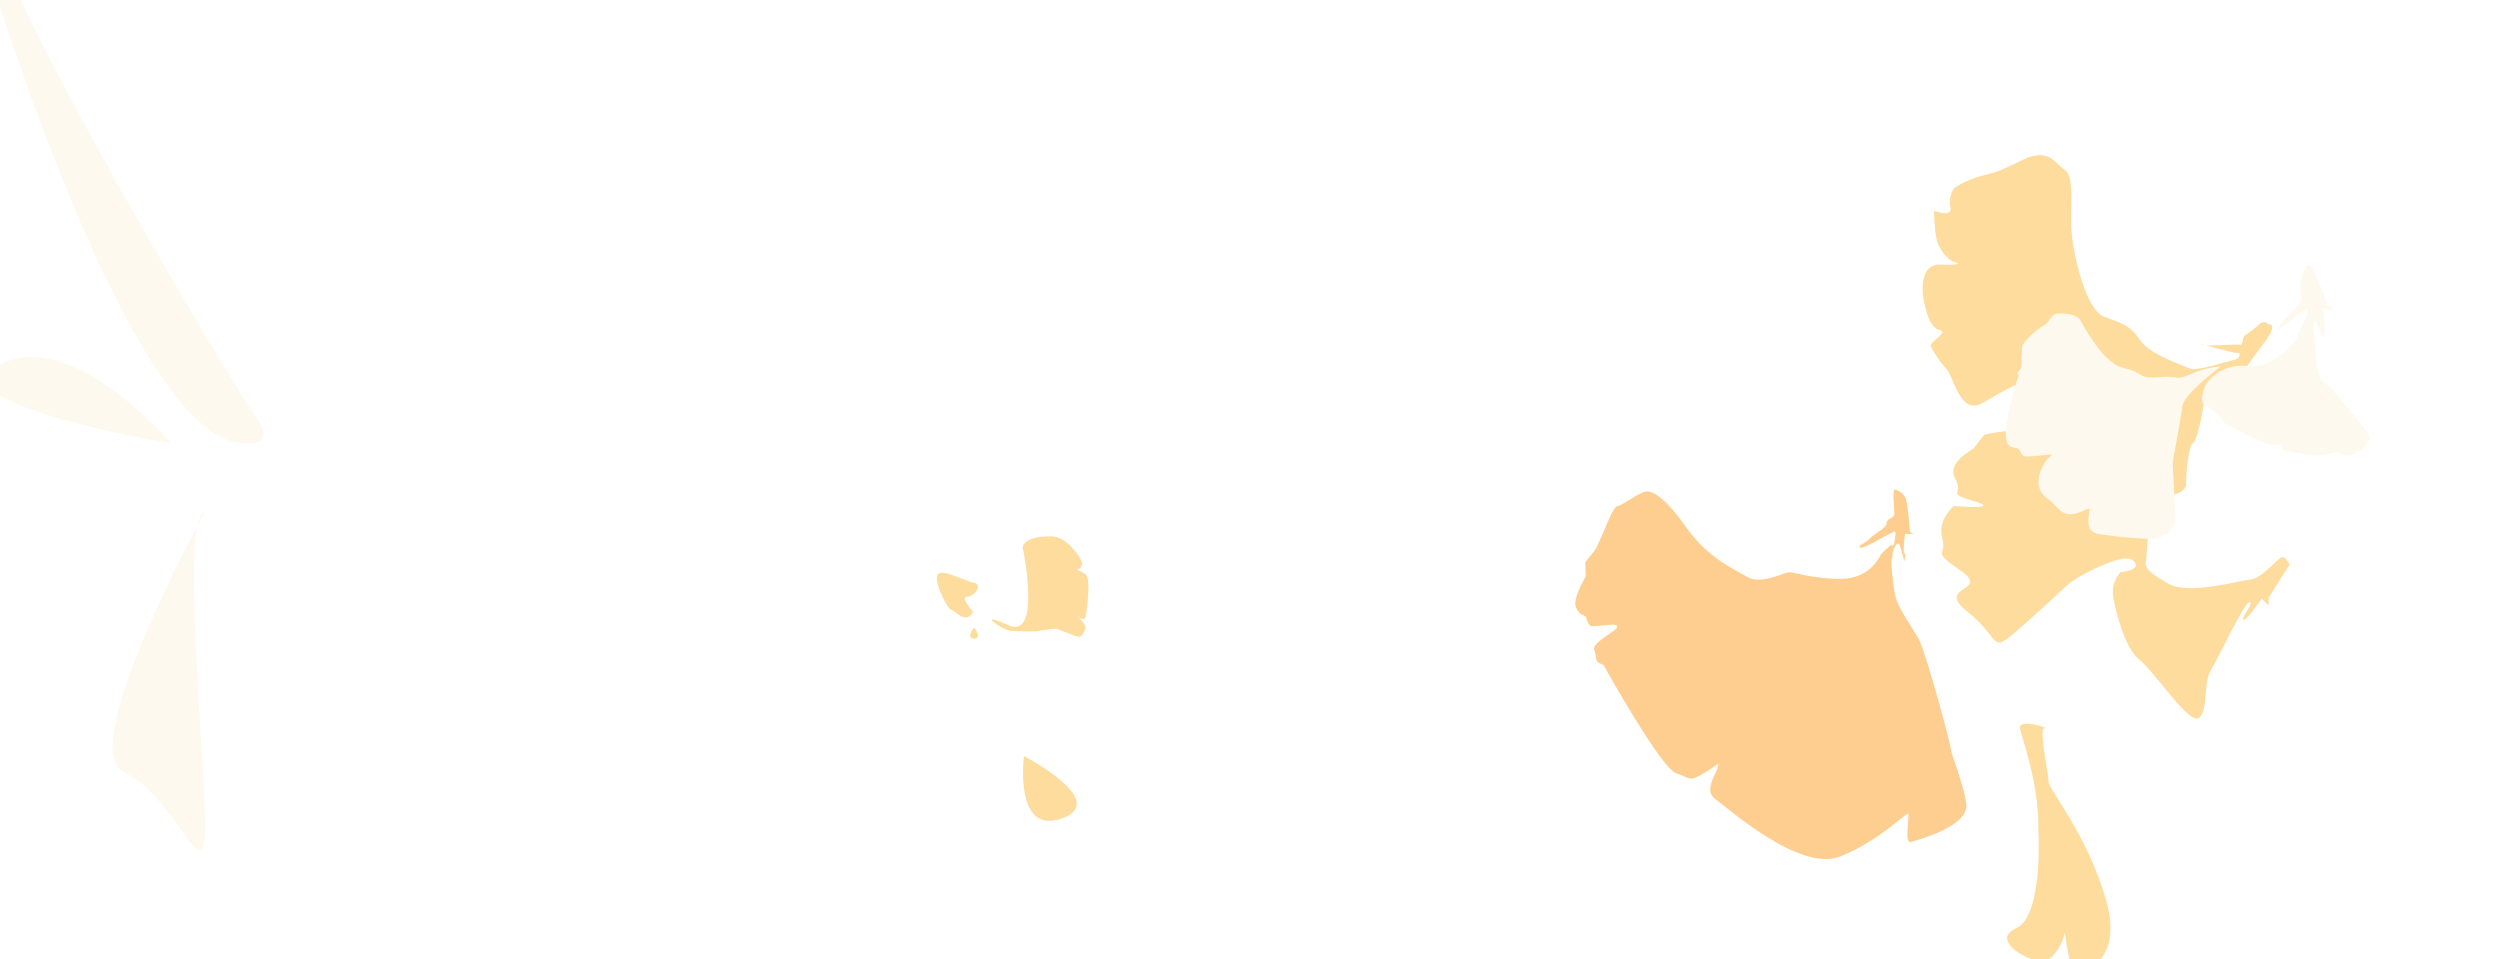
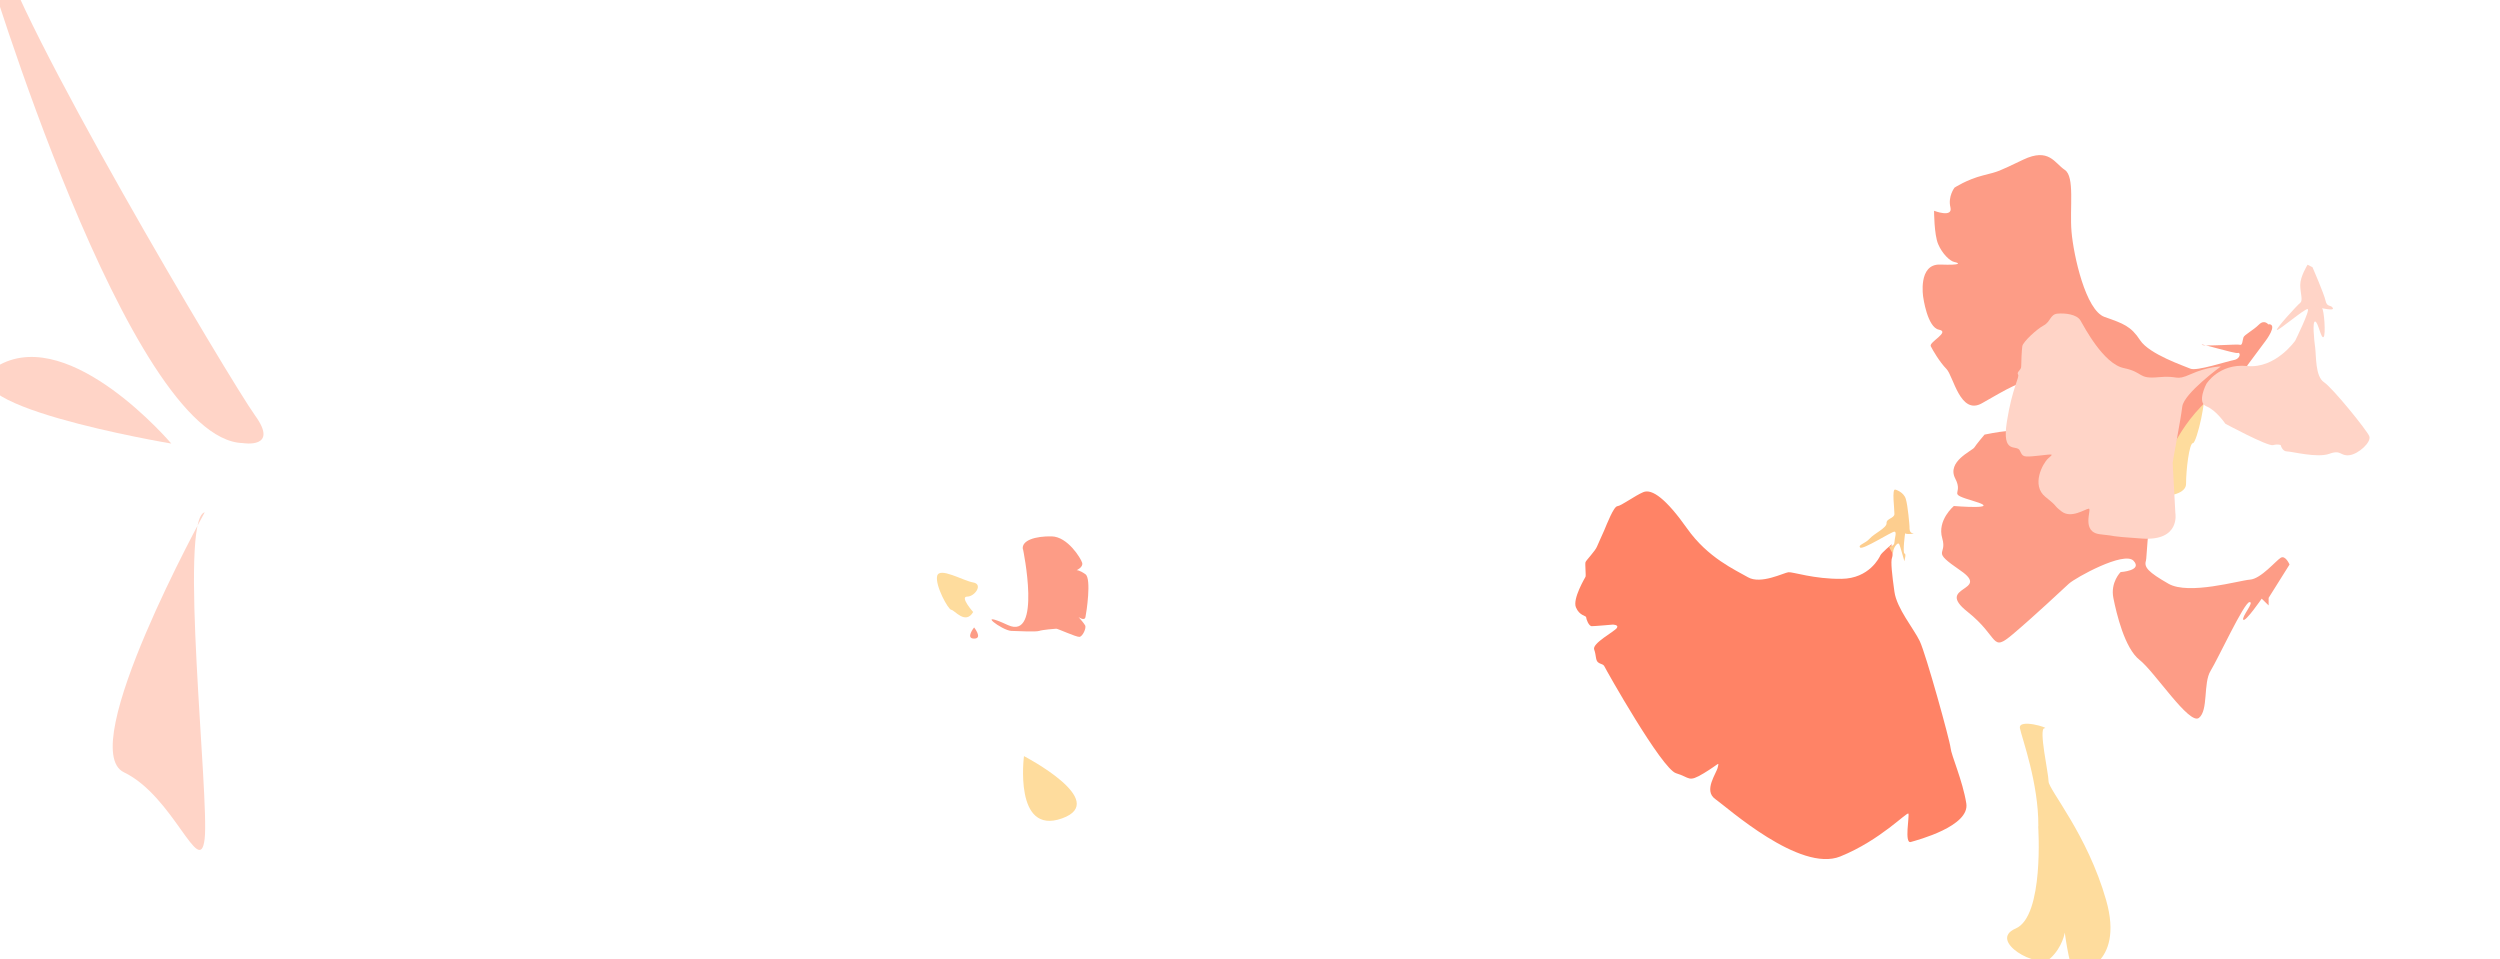
<svg xmlns="http://www.w3.org/2000/svg" id="_图层_1" data-name="图层_1" version="1.1" viewBox="0 0 1589.4 609.2">
  <g id="_图层_5">
    <path fill="#fedc9d" d="M1369.8,315.8s20,.5,20-8.2,2-25.9,4.4-25.9,9.6-31.5,6-30.9-32.4,20.1-32.4,20.1l2,44.9h0Z" />
  </g>
  <g id="_图层_4">
-     <path fill="#fedc9d" d="M1442.2,206.4s-2.5-3.6-6.1,0-9.2,6.4-9.8,8.1-.6,5.3-2.2,4.7-22.6,1.2-24.2,0,20.9,5.8,22.8,5.2,1.9,3.7-2.5,4.5-23.7,7.2-27.6,5.5-26.2-9.2-32-18.1-10.6-10.6-22.6-14.8-19.7-39-21-54.1,2.2-35.1-4.3-39.4-10-14.3-26.4-6.5c-16.4,7.8-15.2,7.4-25.5,10s-18.2,7.8-18.2,7.8c0,0-4.3,5.6-2.6,12.5s-10.4,2.2-10.4,2.2c0,0,0,15.1,2.6,21.2s7.4,10.8,10.4,11.4,5.2,2.1-9.1,1.6-10.8,20.7-10.8,20.7c0,0,2.6,19.3,10,20.7s-6.5,7.9-5.2,10.5,5.6,10,10,14.5,8.7,29.6,22.5,21.8,29.9-17.8,27.3-10-6.9,27.3-11.9,27.7-13.7,2.2-13.7,2.2c0,0-5.2,6.1-6.5,8.2s-17.8,8.9-12.1,19.8-6.5,8.8,12.1,14.4-13,3-13,3c0,0-10.8,9-7.4,20.5s-7.8,7.2,11.7,20.6-16.6,9.5,4.2,26,14.8,26.4,29.1,14.3,31.2-28.1,35.5-32,35.1-20.9,41.1-14.6-8.2,7.2-8.2,7.2c0,0-6.6,6.5-4.6,16.5s7.2,32,16.7,39.4,31.6,41.6,37.7,36.8,2.6-22.1,7.4-29.9,21.2-43.3,24.7-43.7-5.2,9.5-3.9,11.2,11.7-13.4,11.7-13.4l4.4,4.3v-4.8l13.3-21.2s-2.6-6.1-5.6-4.3-12.6,13.4-19.5,13.9-39,10-51.9,2.6-15.6-10.5-14.3-14.6-.9-68.5,42.4-104.9c0,0,23.8-10.3,23.3-12.3s-1.3-6.9-1.3-6.9l11.6-15.6s8.2-10.7,2-10.7h0Z" />
+     <path fill="#fd9c86" d="M1442.2,206.4s-2.5-3.6-6.1,0-9.2,6.4-9.8,8.1-.6,5.3-2.2,4.7-22.6,1.2-24.2,0,20.9,5.8,22.8,5.2,1.9,3.7-2.5,4.5-23.7,7.2-27.6,5.5-26.2-9.2-32-18.1-10.6-10.6-22.6-14.8-19.7-39-21-54.1,2.2-35.1-4.3-39.4-10-14.3-26.4-6.5c-16.4,7.8-15.2,7.4-25.5,10s-18.2,7.8-18.2,7.8c0,0-4.3,5.6-2.6,12.5s-10.4,2.2-10.4,2.2c0,0,0,15.1,2.6,21.2s7.4,10.8,10.4,11.4,5.2,2.1-9.1,1.6-10.8,20.7-10.8,20.7c0,0,2.6,19.3,10,20.7s-6.5,7.9-5.2,10.5,5.6,10,10,14.5,8.7,29.6,22.5,21.8,29.9-17.8,27.3-10-6.9,27.3-11.9,27.7-13.7,2.2-13.7,2.2c0,0-5.2,6.1-6.5,8.2s-17.8,8.9-12.1,19.8-6.5,8.8,12.1,14.4-13,3-13,3c0,0-10.8,9-7.4,20.5s-7.8,7.2,11.7,20.6-16.6,9.5,4.2,26,14.8,26.4,29.1,14.3,31.2-28.1,35.5-32,35.1-20.9,41.1-14.6-8.2,7.2-8.2,7.2c0,0-6.6,6.5-4.6,16.5s7.2,32,16.7,39.4,31.6,41.6,37.7,36.8,2.6-22.1,7.4-29.9,21.2-43.3,24.7-43.7-5.2,9.5-3.9,11.2,11.7-13.4,11.7-13.4l4.4,4.3v-4.8l13.3-21.2s-2.6-6.1-5.6-4.3-12.6,13.4-19.5,13.9-39,10-51.9,2.6-15.6-10.5-14.3-14.6-.9-68.5,42.4-104.9c0,0,23.8-10.3,23.3-12.3s-1.3-6.9-1.3-6.9l11.6-15.6s8.2-10.7,2-10.7h0Z" />
  </g>
  <g id="_图层_2">
-     <path fill="#fdce8f" d="M1202.8,345.9s-6.7,5.7-7.3,7.1-7.1,14.8-24.7,15-31-4.5-33.8-4.2-17.6,7.9-25.7,3.2-25.5-12.3-38.7-31-22.3-25.5-27.9-23.1-14,8.7-16.4,8.9-6.5,10.9-8.5,15.6-3.4,7.3-4.5,10.1-6.9,8.7-7.3,9.9.4,8.5,0,9.3-8.3,14-6.1,19.4,6.5,5.3,6.5,6.3,1.6,5.7,3.6,5.7,13.3-1,13.3-1c0,0,4.1,0,2.6,2.2s-15.8,9.7-14.4,13.6.8,6.7,2.4,8.1,3.4,1,4.2,2.8,36.4,65.1,45.5,67.8,7.5,6.1,17.6,0,9.7-7.7,8.9-3.8-9.3,14.8-1.6,20.2,53.8,46.9,79.5,36.5,42.6-28.8,43.3-27.2-2.7,19.2,1.5,18,37.6-10,35.3-24.5-9.6-30.7-10-35.3-15.7-59.8-19.6-67.9-14.6-20.7-16.1-31.4-2.5-19.4-1.5-21.7-.6-8.6-.6-8.6h0Z" />
+     <path fill="#ff8366" d="M1202.8,345.9s-6.7,5.7-7.3,7.1-7.1,14.8-24.7,15-31-4.5-33.8-4.2-17.6,7.9-25.7,3.2-25.5-12.3-38.7-31-22.3-25.5-27.9-23.1-14,8.7-16.4,8.9-6.5,10.9-8.5,15.6-3.4,7.3-4.5,10.1-6.9,8.7-7.3,9.9.4,8.5,0,9.3-8.3,14-6.1,19.4,6.5,5.3,6.5,6.3,1.6,5.7,3.6,5.7,13.3-1,13.3-1c0,0,4.1,0,2.6,2.2s-15.8,9.7-14.4,13.6.8,6.7,2.4,8.1,3.4,1,4.2,2.8,36.4,65.1,45.5,67.8,7.5,6.1,17.6,0,9.7-7.7,8.9-3.8-9.3,14.8-1.6,20.2,53.8,46.9,79.5,36.5,42.6-28.8,43.3-27.2-2.7,19.2,1.5,18,37.6-10,35.3-24.5-9.6-30.7-10-35.3-15.7-59.8-19.6-67.9-14.6-20.7-16.1-31.4-2.5-19.4-1.5-21.7-.6-8.6-.6-8.6h0Z" />
    <path fill="#fdce8f" d="M1205.1,311.3s5.1,1.4,6.5,5.8,2.4,17.3,2.4,17.9-.3,3.8,2.1,4-4.7,1-4.8,0-1.8,12.6-.5,12.9,0,3.8,0,4.8-2.5-9.2-3.4-10.8-3.8,2.5-3.8,5-2.7-3.4-2.7-3.4c0,0,3.4,0,3.5-2.7s1.7-6.7,0-6.8-20.2,11.8-21.8,10.1,3.3-2.5,6.1-5.7,10.9-6.8,10.7-9.8,4.9-3,5-5.8-1.8-16.5.6-15.5h0Z" />
-     <path fill="#fef9ee" d="M1467,168.4s-4.6,7.4-4.6,12.7,1.9,9.9,0,11.4-16.1,17-14.8,17.3,17.6-13.6,19.5-13.3-7.9,20.1-7.9,20.1c0,0-12.5,17.9-30.5,16.1s-26,11.4-26,11.4c0,0-6.2,11.8,0,14.2s12.1,11.1,12.1,11.1c0,0,26.9,14.5,30.3,13.6s4.9,0,4.9,0c0,0,.9,4,4,4s19.2,4.3,26.9,1.5,6.8,1.6,12.7.9,14.2-8.4,12.7-12.1-23.2-30.6-28.8-34.3-4.9-16.7-5.6-21.9-1.9-17,0-16.7,3.7,11.1,5.3,9.9.3-17.6-.9-18.2,8,1.9,6.8-.3-3.7-.3-4.6-4.6-8.3-21.3-8.3-21.3l-3.1-1.6h0Z" />
-     <path fill="#fef9ee" d="M1411.9,233s-23.4,17-24.5,25.5c-1,8.5-6.1,34.6-6.1,35.7s1.7,31.9,1.7,31.9c0,0,3.4,18-21.1,16.3s-13.6-1.4-26.5-2.7-5.1-16.6-7.5-16.3-11.2,6.5-17.3,1.7-1-1.8-10.2-9.2-1.7-21.3,1.7-24.4,4.1-2.9-6.1-1.8-9.9.8-11.9-3.3-11.6,3.1-8.2-18.4,8.2-28.2,7.1-29.9,2-2.7,2-5.1.3-10.2.7-12.9,9.2-10.9,13.6-13.2,4.1-7.1,8.8-7.5,12.2.3,14.6,4.4,14.6,27.5,27.5,30.2,8.8,7.1,22.1,5.8,10.2,2.7,20.7-2,18.7-4.8,18.7-4.8h0Z" />
+     <path fill="#ffd4c7" d="M1467,168.4s-4.6,7.4-4.6,12.7,1.9,9.9,0,11.4-16.1,17-14.8,17.3,17.6-13.6,19.5-13.3-7.9,20.1-7.9,20.1c0,0-12.5,17.9-30.5,16.1s-26,11.4-26,11.4c0,0-6.2,11.8,0,14.2s12.1,11.1,12.1,11.1c0,0,26.9,14.5,30.3,13.6s4.9,0,4.9,0c0,0,.9,4,4,4s19.2,4.3,26.9,1.5,6.8,1.6,12.7.9,14.2-8.4,12.7-12.1-23.2-30.6-28.8-34.3-4.9-16.7-5.6-21.9-1.9-17,0-16.7,3.7,11.1,5.3,9.9.3-17.6-.9-18.2,8,1.9,6.8-.3-3.7-.3-4.6-4.6-8.3-21.3-8.3-21.3l-3.1-1.6h0Z" />
+     <path fill="#ffd4c7" d="M1411.9,233s-23.4,17-24.5,25.5c-1,8.5-6.1,34.6-6.1,35.7s1.7,31.9,1.7,31.9c0,0,3.4,18-21.1,16.3s-13.6-1.4-26.5-2.7-5.1-16.6-7.5-16.3-11.2,6.5-17.3,1.7-1-1.8-10.2-9.2-1.7-21.3,1.7-24.4,4.1-2.9-6.1-1.8-9.9.8-11.9-3.3-11.6,3.1-8.2-18.4,8.2-28.2,7.1-29.9,2-2.7,2-5.1.3-10.2.7-12.9,9.2-10.9,13.6-13.2,4.1-7.1,8.8-7.5,12.2.3,14.6,4.4,14.6,27.5,27.5,30.2,8.8,7.1,22.1,5.8,10.2,2.7,20.7-2,18.7-4.8,18.7-4.8h0Z" />
  </g>
  <path fill="#fedc9d" d="M1295.8,525.3s3.9,57.2-14.3,65,14.3,26.2,22.1,18.9,9.1-16.3,9.1-16.3c0,0,3.9,29.9,7.8,26,0,0,30.4-4.8,18.5-46.6s-36.6-70.3-36.6-75.5-6.5-33.8-2.6-33.8-16.9-6.5-15.6,0,11.9,34.8,11.7,62.4Z" />
  <path fill="#fedc9d" d="M651,480.7s-6.6,50.6,24.2,39.6-24.2-39.6-24.2-39.6Z" />
-   <path fill="#fedc9d" d="M650.4,349.2s12.1,58.2-9.6,48.2-3.6,3.5,2.1,3.7,15.7.7,17.8,0,10-1.4,10.9-1.4,12.5,5.3,14.6,5.2,4.6-5.7,3.7-7.3-4.2-5.3-4.2-5.3c0,0,3.8,2.8,4.4,0s3.9-24.4,0-27.2-5.6-2.6-5.6-2.6c0,0,4.3-1.9,3.5-4.7s-9.2-16.6-19.4-16.8-19.4,2.5-18.3,8.3Z" />
+   <path fill="#fd9c86" d="M650.4,349.2s12.1,58.2-9.6,48.2-3.6,3.5,2.1,3.7,15.7.7,17.8,0,10-1.4,10.9-1.4,12.5,5.3,14.6,5.2,4.6-5.7,3.7-7.3-4.2-5.3-4.2-5.3c0,0,3.8,2.8,4.4,0s3.9-24.4,0-27.2-5.6-2.6-5.6-2.6c0,0,4.3-1.9,3.5-4.7s-9.2-16.6-19.4-16.8-19.4,2.5-18.3,8.3Z" />
  <path fill="#fedc9d" d="M618.7,389.1s-8.7-9.8-3.8-9.8,10.3-7.9,3.8-9-21.5-10.1-22.9-4.1,7.1,21.5,9,21.5,9,9.8,13.9,1.4Z" />
-   <path fill="#fedc9d" d="M619.3,398.9s-5.7,7.1,0,7.1,0-7.1,0-7.1Z" />
-   <path fill="#fef9ee" d="M-9.9-26.9s91.5,306.7,164.3,308.6c0,0,23.3,3.9,7.8-17.5S6.7,6.9,0-34.8s-9.9,7.9-9.9,7.9Z" />
-   <path fill="#fef9ee" d="M130.1,325.8s-82.8,150.1-51.3,165.2,48.2,68.2,51.3,42.4-16.7-203.1,0-207.7Z" />
-   <path fill="#fef9ee" d="M108.9,282S45.7,207.5,0,231.8s108.9,50.2,108.9,50.2Z" />
+   <path fill="#fd9c86" d="M619.3,398.9s-5.7,7.1,0,7.1,0-7.1,0-7.1Z" />
+   <path fill="#ffd4c7" d="M-9.9-26.9s91.5,306.7,164.3,308.6c0,0,23.3,3.9,7.8-17.5S6.7,6.9,0-34.8s-9.9,7.9-9.9,7.9Z" />
+   <path fill="#ffd4c7" d="M130.1,325.8s-82.8,150.1-51.3,165.2,48.2,68.2,51.3,42.4-16.7-203.1,0-207.7Z" />
+   <path fill="#ffd4c7" d="M108.9,282S45.7,207.5,0,231.8s108.9,50.2,108.9,50.2Z" />
</svg>
